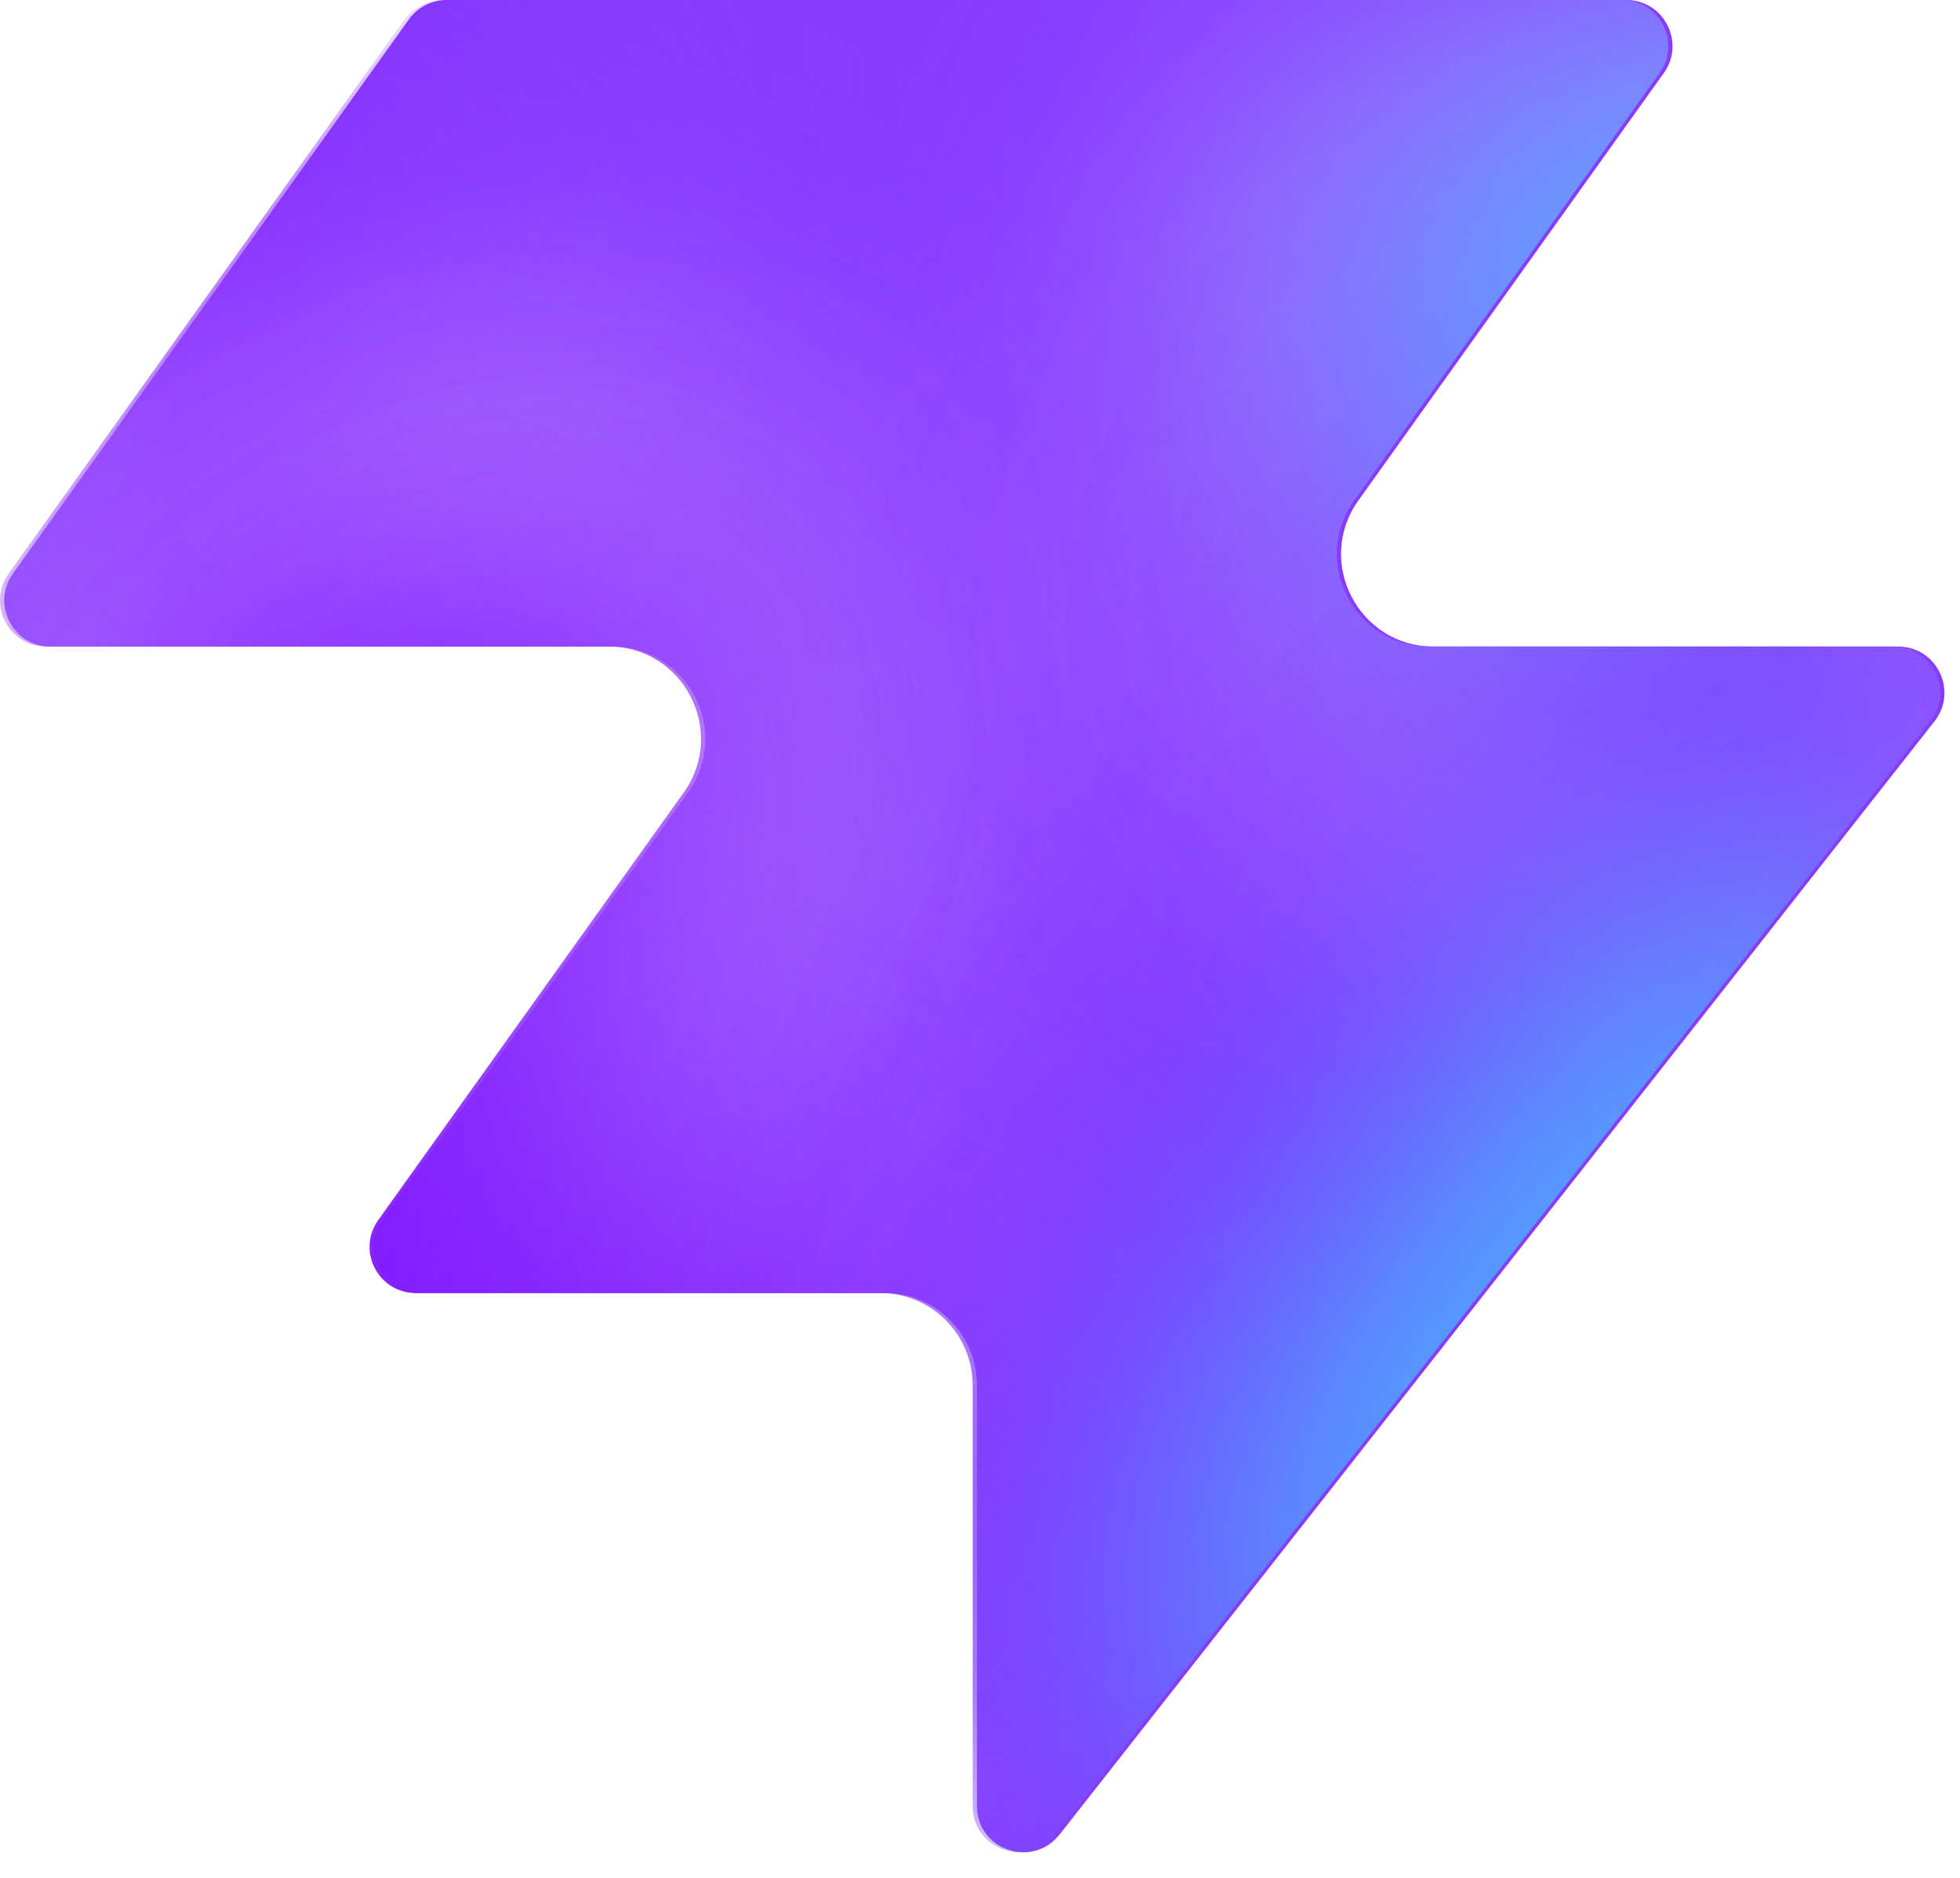
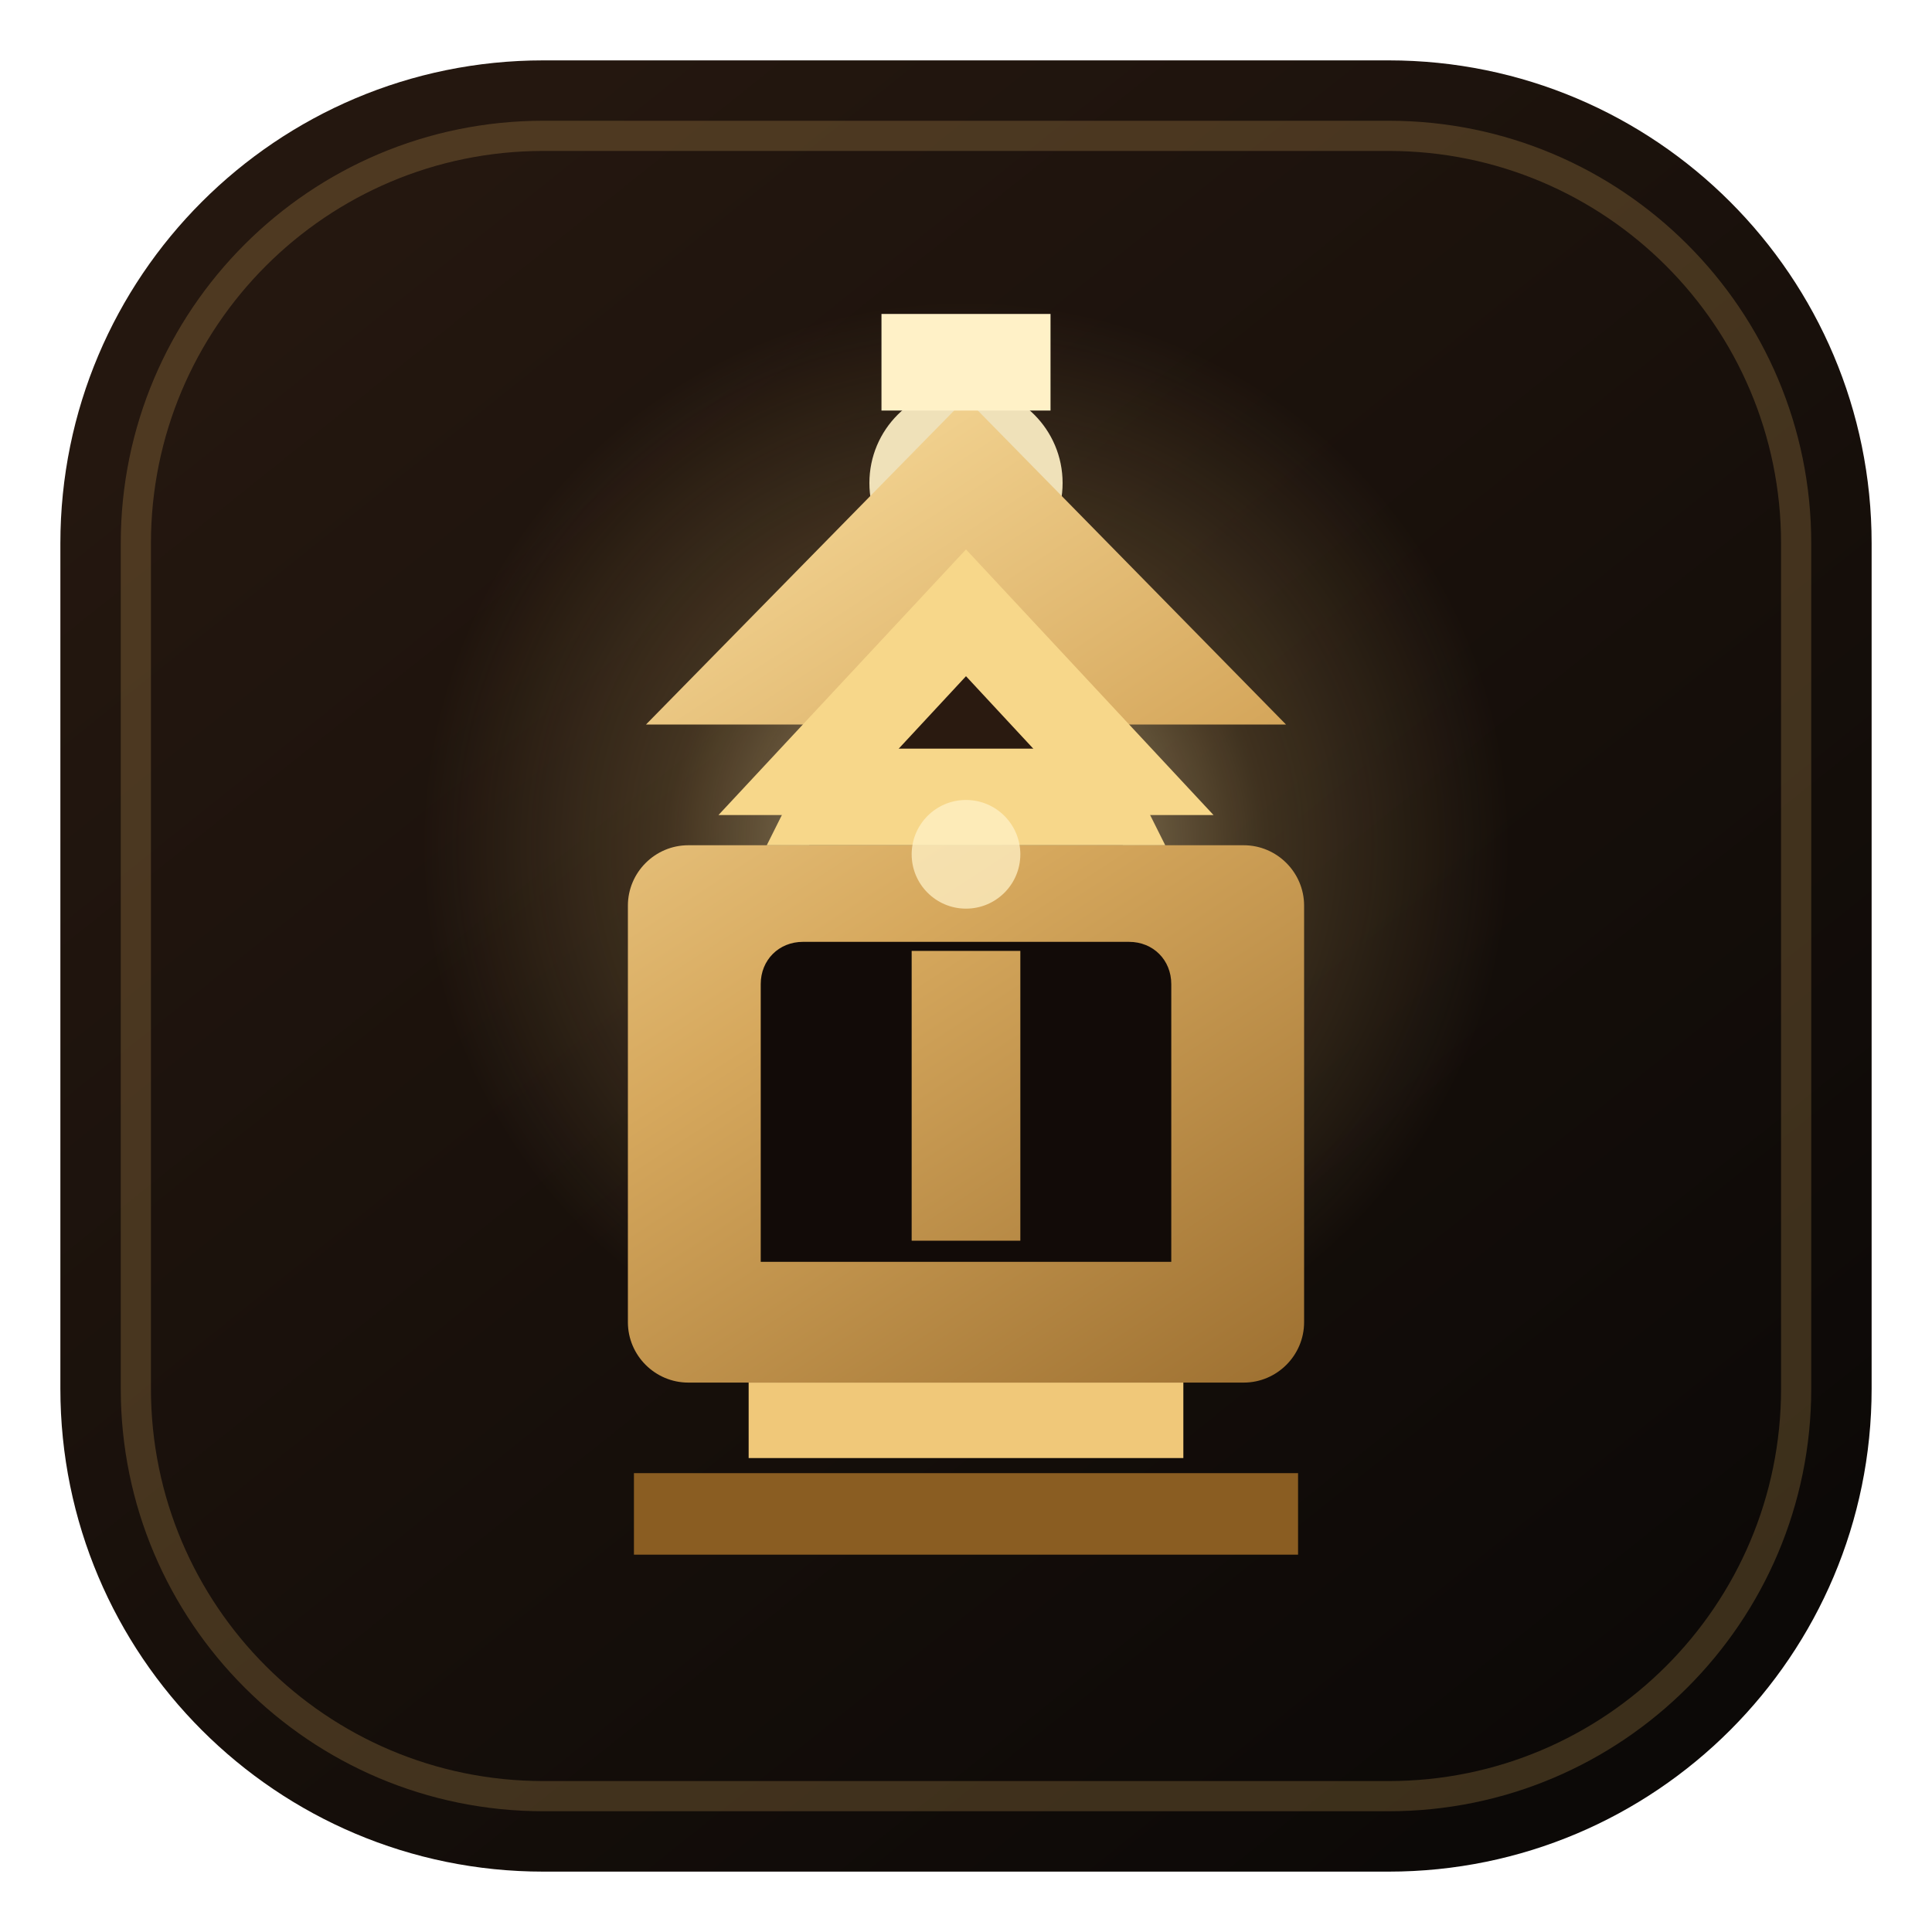
- <svg xmlns="http://www.w3.org/2000/svg" width="48" height="46" fill="none" viewBox="0 0 48 46">
-   <path fill="#863bff" d="M25.946 44.938c-.664.845-2.021.375-2.021-.698V33.937a2.26 2.26 0 0 0-2.262-2.262H10.287c-.92 0-1.456-1.04-.92-1.788l7.48-10.471c1.07-1.497 0-3.578-1.842-3.578H1.237c-.92 0-1.456-1.04-.92-1.788L10.013.474c.214-.297.556-.474.92-.474h28.894c.92 0 1.456 1.04.92 1.788l-7.48 10.471c-1.07 1.498 0 3.579 1.842 3.579h11.377c.943 0 1.473 1.088.89 1.83L25.947 44.94z" style="fill:#863bff;fill:color(display-p3 .525 .23 1);fill-opacity:1" />
-   <mask id="a" width="48" height="46" x="0" y="0" maskUnits="userSpaceOnUse" style="mask-type:alpha">
-     <path fill="#000" d="M25.842 44.938c-.664.844-2.021.375-2.021-.698V33.937a2.26 2.26 0 0 0-2.262-2.262H10.183c-.92 0-1.456-1.04-.92-1.788l7.48-10.471c1.07-1.498 0-3.579-1.842-3.579H1.133c-.92 0-1.456-1.04-.92-1.787L9.91.473c.214-.297.556-.474.92-.474h28.894c.92 0 1.456 1.04.92 1.788l-7.48 10.471c-1.07 1.498 0 3.578 1.842 3.578h11.377c.943 0 1.473 1.088.89 1.832L25.843 44.94z" style="fill:#000;fill-opacity:1" />
-   </mask>
-   <g mask="url(#a)">
-     <g filter="url(#b)">
-       <ellipse cx="5.508" cy="14.704" fill="#ede6ff" rx="5.508" ry="14.704" style="fill:#ede6ff;fill:color(display-p3 .927 .903 1);fill-opacity:1" transform="matrix(.00324 1 1 -.00324 -4.47 31.516)" />
-     </g>
-     <g filter="url(#c)">
-       <ellipse cx="10.399" cy="29.851" fill="#ede6ff" rx="10.399" ry="29.851" style="fill:#ede6ff;fill:color(display-p3 .927 .903 1);fill-opacity:1" transform="matrix(.00324 1 1 -.00324 -39.328 7.883)" />
-     </g>
-     <g filter="url(#d)">
-       <ellipse cx="5.508" cy="30.487" fill="#7e14ff" rx="5.508" ry="30.487" style="fill:#7e14ff;fill:color(display-p3 .492 .077 1);fill-opacity:1" transform="rotate(89.814 -25.913 -14.639)scale(1 -1)" />
-     </g>
-     <g filter="url(#e)">
-       <ellipse cx="5.508" cy="30.599" fill="#7e14ff" rx="5.508" ry="30.599" style="fill:#7e14ff;fill:color(display-p3 .492 .077 1);fill-opacity:1" transform="rotate(89.814 -32.644 -3.334)scale(1 -1)" />
-     </g>
-     <g filter="url(#f)">
-       <ellipse cx="5.508" cy="30.599" fill="#7e14ff" rx="5.508" ry="30.599" style="fill:#7e14ff;fill:color(display-p3 .492 .077 1);fill-opacity:1" transform="matrix(.00324 1 1 -.00324 -34.34 30.47)" />
-     </g>
-     <g filter="url(#g)">
-       <ellipse cx="14.072" cy="22.078" fill="#ede6ff" rx="14.072" ry="22.078" style="fill:#ede6ff;fill:color(display-p3 .927 .903 1);fill-opacity:1" transform="rotate(93.35 24.506 48.493)scale(-1 1)" />
-     </g>
-     <g filter="url(#h)">
-       <ellipse cx="3.47" cy="21.501" fill="#7e14ff" rx="3.47" ry="21.501" style="fill:#7e14ff;fill:color(display-p3 .492 .077 1);fill-opacity:1" transform="rotate(89.009 28.708 47.59)scale(-1 1)" />
-     </g>
-     <g filter="url(#i)">
-       <ellipse cx="3.47" cy="21.501" fill="#7e14ff" rx="3.47" ry="21.501" style="fill:#7e14ff;fill:color(display-p3 .492 .077 1);fill-opacity:1" transform="rotate(89.009 28.708 47.59)scale(-1 1)" />
-     </g>
-     <g filter="url(#j)">
-       <ellipse cx=".387" cy="8.972" fill="#7e14ff" rx="4.407" ry="29.108" style="fill:#7e14ff;fill:color(display-p3 .492 .077 1);fill-opacity:1" transform="rotate(39.51 .387 8.972)" />
-     </g>
-     <g filter="url(#k)">
-       <ellipse cx="47.523" cy="-6.092" fill="#7e14ff" rx="4.407" ry="29.108" style="fill:#7e14ff;fill:color(display-p3 .492 .077 1);fill-opacity:1" transform="rotate(37.892 47.523 -6.092)" />
-     </g>
-     <g filter="url(#l)">
-       <ellipse cx="41.412" cy="6.333" fill="#47bfff" rx="5.971" ry="9.665" style="fill:#47bfff;fill:color(display-p3 .28 .748 1);fill-opacity:1" transform="rotate(37.892 41.412 6.333)" />
-     </g>
-     <g filter="url(#m)">
-       <ellipse cx="-1.879" cy="38.332" fill="#7e14ff" rx="4.407" ry="29.108" style="fill:#7e14ff;fill:color(display-p3 .492 .077 1);fill-opacity:1" transform="rotate(37.892 -1.88 38.332)" />
-     </g>
-     <g filter="url(#n)">
-       <ellipse cx="-1.879" cy="38.332" fill="#7e14ff" rx="4.407" ry="29.108" style="fill:#7e14ff;fill:color(display-p3 .492 .077 1);fill-opacity:1" transform="rotate(37.892 -1.88 38.332)" />
-     </g>
-     <g filter="url(#o)">
-       <ellipse cx="35.651" cy="29.907" fill="#7e14ff" rx="4.407" ry="29.108" style="fill:#7e14ff;fill:color(display-p3 .492 .077 1);fill-opacity:1" transform="rotate(37.892 35.651 29.907)" />
-     </g>
-     <g filter="url(#p)">
-       <ellipse cx="38.418" cy="32.4" fill="#47bfff" rx="5.971" ry="15.297" style="fill:#47bfff;fill:color(display-p3 .28 .748 1);fill-opacity:1" transform="rotate(37.892 38.418 32.4)" />
-     </g>
-   </g>
+ <svg xmlns="http://www.w3.org/2000/svg" viewBox="0 0 64 64" width="64" height="64" role="img" aria-label="Gourishankar Mandir icon">
  <defs>
-     <filter id="b" width="60.045" height="41.654" x="-19.77" y="16.149" color-interpolation-filters="sRGB" filterUnits="userSpaceOnUse">
-       <feFlood flood-opacity="0" result="BackgroundImageFix" />
-       <feBlend in="SourceGraphic" in2="BackgroundImageFix" result="shape" />
-       <feGaussianBlur result="effect1_foregroundBlur_2002_17158" stdDeviation="7.659" />
-     </filter>
-     <filter id="c" width="90.34" height="51.437" x="-54.613" y="-7.533" color-interpolation-filters="sRGB" filterUnits="userSpaceOnUse">
-       <feFlood flood-opacity="0" result="BackgroundImageFix" />
-       <feBlend in="SourceGraphic" in2="BackgroundImageFix" result="shape" />
-       <feGaussianBlur result="effect1_foregroundBlur_2002_17158" stdDeviation="7.659" />
-     </filter>
-     <filter id="d" width="79.355" height="29.4" x="-49.64" y="2.03" color-interpolation-filters="sRGB" filterUnits="userSpaceOnUse">
-       <feFlood flood-opacity="0" result="BackgroundImageFix" />
-       <feBlend in="SourceGraphic" in2="BackgroundImageFix" result="shape" />
-       <feGaussianBlur result="effect1_foregroundBlur_2002_17158" stdDeviation="4.596" />
-     </filter>
-     <filter id="e" width="79.579" height="29.4" x="-45.045" y="20.029" color-interpolation-filters="sRGB" filterUnits="userSpaceOnUse">
-       <feFlood flood-opacity="0" result="BackgroundImageFix" />
-       <feBlend in="SourceGraphic" in2="BackgroundImageFix" result="shape" />
-       <feGaussianBlur result="effect1_foregroundBlur_2002_17158" stdDeviation="4.596" />
-     </filter>
-     <filter id="f" width="79.579" height="29.4" x="-43.513" y="21.178" color-interpolation-filters="sRGB" filterUnits="userSpaceOnUse">
-       <feFlood flood-opacity="0" result="BackgroundImageFix" />
-       <feBlend in="SourceGraphic" in2="BackgroundImageFix" result="shape" />
-       <feGaussianBlur result="effect1_foregroundBlur_2002_17158" stdDeviation="4.596" />
-     </filter>
-     <filter id="g" width="74.749" height="58.852" x="15.756" y="-17.901" color-interpolation-filters="sRGB" filterUnits="userSpaceOnUse">
-       <feFlood flood-opacity="0" result="BackgroundImageFix" />
-       <feBlend in="SourceGraphic" in2="BackgroundImageFix" result="shape" />
-       <feGaussianBlur result="effect1_foregroundBlur_2002_17158" stdDeviation="7.659" />
-     </filter>
-     <filter id="h" width="61.377" height="25.362" x="23.548" y="2.284" color-interpolation-filters="sRGB" filterUnits="userSpaceOnUse">
-       <feFlood flood-opacity="0" result="BackgroundImageFix" />
-       <feBlend in="SourceGraphic" in2="BackgroundImageFix" result="shape" />
-       <feGaussianBlur result="effect1_foregroundBlur_2002_17158" stdDeviation="4.596" />
-     </filter>
-     <filter id="i" width="61.377" height="25.362" x="23.548" y="2.284" color-interpolation-filters="sRGB" filterUnits="userSpaceOnUse">
-       <feFlood flood-opacity="0" result="BackgroundImageFix" />
-       <feBlend in="SourceGraphic" in2="BackgroundImageFix" result="shape" />
-       <feGaussianBlur result="effect1_foregroundBlur_2002_17158" stdDeviation="4.596" />
-     </filter>
-     <filter id="j" width="56.045" height="63.649" x="-27.636" y="-22.853" color-interpolation-filters="sRGB" filterUnits="userSpaceOnUse">
-       <feFlood flood-opacity="0" result="BackgroundImageFix" />
-       <feBlend in="SourceGraphic" in2="BackgroundImageFix" result="shape" />
-       <feGaussianBlur result="effect1_foregroundBlur_2002_17158" stdDeviation="4.596" />
-     </filter>
-     <filter id="k" width="54.814" height="64.646" x="20.116" y="-38.415" color-interpolation-filters="sRGB" filterUnits="userSpaceOnUse">
-       <feFlood flood-opacity="0" result="BackgroundImageFix" />
-       <feBlend in="SourceGraphic" in2="BackgroundImageFix" result="shape" />
-       <feGaussianBlur result="effect1_foregroundBlur_2002_17158" stdDeviation="4.596" />
-     </filter>
-     <filter id="l" width="33.541" height="35.313" x="24.641" y="-11.323" color-interpolation-filters="sRGB" filterUnits="userSpaceOnUse">
-       <feFlood flood-opacity="0" result="BackgroundImageFix" />
-       <feBlend in="SourceGraphic" in2="BackgroundImageFix" result="shape" />
-       <feGaussianBlur result="effect1_foregroundBlur_2002_17158" stdDeviation="4.596" />
-     </filter>
-     <filter id="m" width="54.814" height="64.646" x="-29.286" y="6.009" color-interpolation-filters="sRGB" filterUnits="userSpaceOnUse">
-       <feFlood flood-opacity="0" result="BackgroundImageFix" />
-       <feBlend in="SourceGraphic" in2="BackgroundImageFix" result="shape" />
-       <feGaussianBlur result="effect1_foregroundBlur_2002_17158" stdDeviation="4.596" />
-     </filter>
-     <filter id="n" width="54.814" height="64.646" x="-29.286" y="6.009" color-interpolation-filters="sRGB" filterUnits="userSpaceOnUse">
-       <feFlood flood-opacity="0" result="BackgroundImageFix" />
-       <feBlend in="SourceGraphic" in2="BackgroundImageFix" result="shape" />
-       <feGaussianBlur result="effect1_foregroundBlur_2002_17158" stdDeviation="4.596" />
-     </filter>
-     <filter id="o" width="54.814" height="64.646" x="8.244" y="-2.416" color-interpolation-filters="sRGB" filterUnits="userSpaceOnUse">
-       <feFlood flood-opacity="0" result="BackgroundImageFix" />
-       <feBlend in="SourceGraphic" in2="BackgroundImageFix" result="shape" />
-       <feGaussianBlur result="effect1_foregroundBlur_2002_17158" stdDeviation="4.596" />
-     </filter>
-     <filter id="p" width="39.409" height="43.623" x="18.713" y="10.588" color-interpolation-filters="sRGB" filterUnits="userSpaceOnUse">
-       <feFlood flood-opacity="0" result="BackgroundImageFix" />
-       <feBlend in="SourceGraphic" in2="BackgroundImageFix" result="shape" />
-       <feGaussianBlur result="effect1_foregroundBlur_2002_17158" stdDeviation="4.596" />
-     </filter>
+     <linearGradient id="bg" x1="12" y1="8" x2="52" y2="58" gradientUnits="userSpaceOnUse">
+       <stop offset="0" stop-color="#24170f" />
+       <stop offset="1" stop-color="#0c0907" />
+     </linearGradient>
+     <linearGradient id="gold" x1="20" y1="12" x2="46" y2="52" gradientUnits="userSpaceOnUse">
+       <stop offset="0" stop-color="#ffe6a8" />
+       <stop offset="0.45" stop-color="#d6a85d" />
+       <stop offset="1" stop-color="#8a5d22" />
+     </linearGradient>
+     <radialGradient id="halo" cx="0" cy="0" r="1" gradientUnits="userSpaceOnUse" gradientTransform="translate(32 28) scale(18)">
+       <stop offset="0" stop-color="#fff2cc" stop-opacity="0.65" />
+       <stop offset="0.55" stop-color="#f0c879" stop-opacity="0.18" />
+       <stop offset="1" stop-color="#f0c879" stop-opacity="0" />
+     </radialGradient>
  </defs>
+   <rect x="2" y="2" width="60" height="60" rx="16" fill="url(#bg)" />
+   <rect x="4.5" y="4.5" width="55" height="55" rx="13.5" fill="none" stroke="#d6a85d" stroke-opacity="0.24" stroke-width="1" />
+   <circle cx="32" cy="28" r="18" fill="url(#halo)" />
+   <circle cx="32" cy="16" r="3.2" fill="#fff1c7" opacity="0.92" />
+   <path d="M32 13.2 21.4 24h21.2L32 13.2Z" fill="url(#gold)" />
+   <path d="M32 18.2 23.8 27h16.4L32 18.2Z" fill="#f7d78a" />
+   <path d="M32 22.4 26.8 28h10.4L32 22.4Z" fill="#2a1a10" />
+   <path d="M22.8 28h18.4c1.1 0 2 .9 2 2v13.8c0 1.1-.9 2-2 2H22.8c-1.1 0-2-.9-2-2V30c0-1.1.9-2 2-2Z" fill="url(#gold)" />
+   <path d="M26.6 31.2h10.8c.8 0 1.4.6 1.4 1.4v9.2H25.2v-9.2c0-.8.6-1.4 1.4-1.4Z" fill="#120b08" />
+   <path d="M24.8 45.8h14.4v2.5H24.8z" fill="#f0c879" />
+   <path d="M21 48.8h22v2.7H21z" fill="#8a5d22" />
+   <path d="M30.2 31.5h3.6v9.6h-3.6z" fill="url(#gold)" />
+   <path d="M27 24.8h10l1.6 3.2H25.4L27 24.8Z" fill="#f7d78a" />
+   <path d="M29.2 10.4h5.6v3.2h-5.6z" fill="#fff1c7" />
+   <circle cx="32" cy="28.3" r="1.8" fill="#fff1c7" opacity="0.75" />
</svg>
